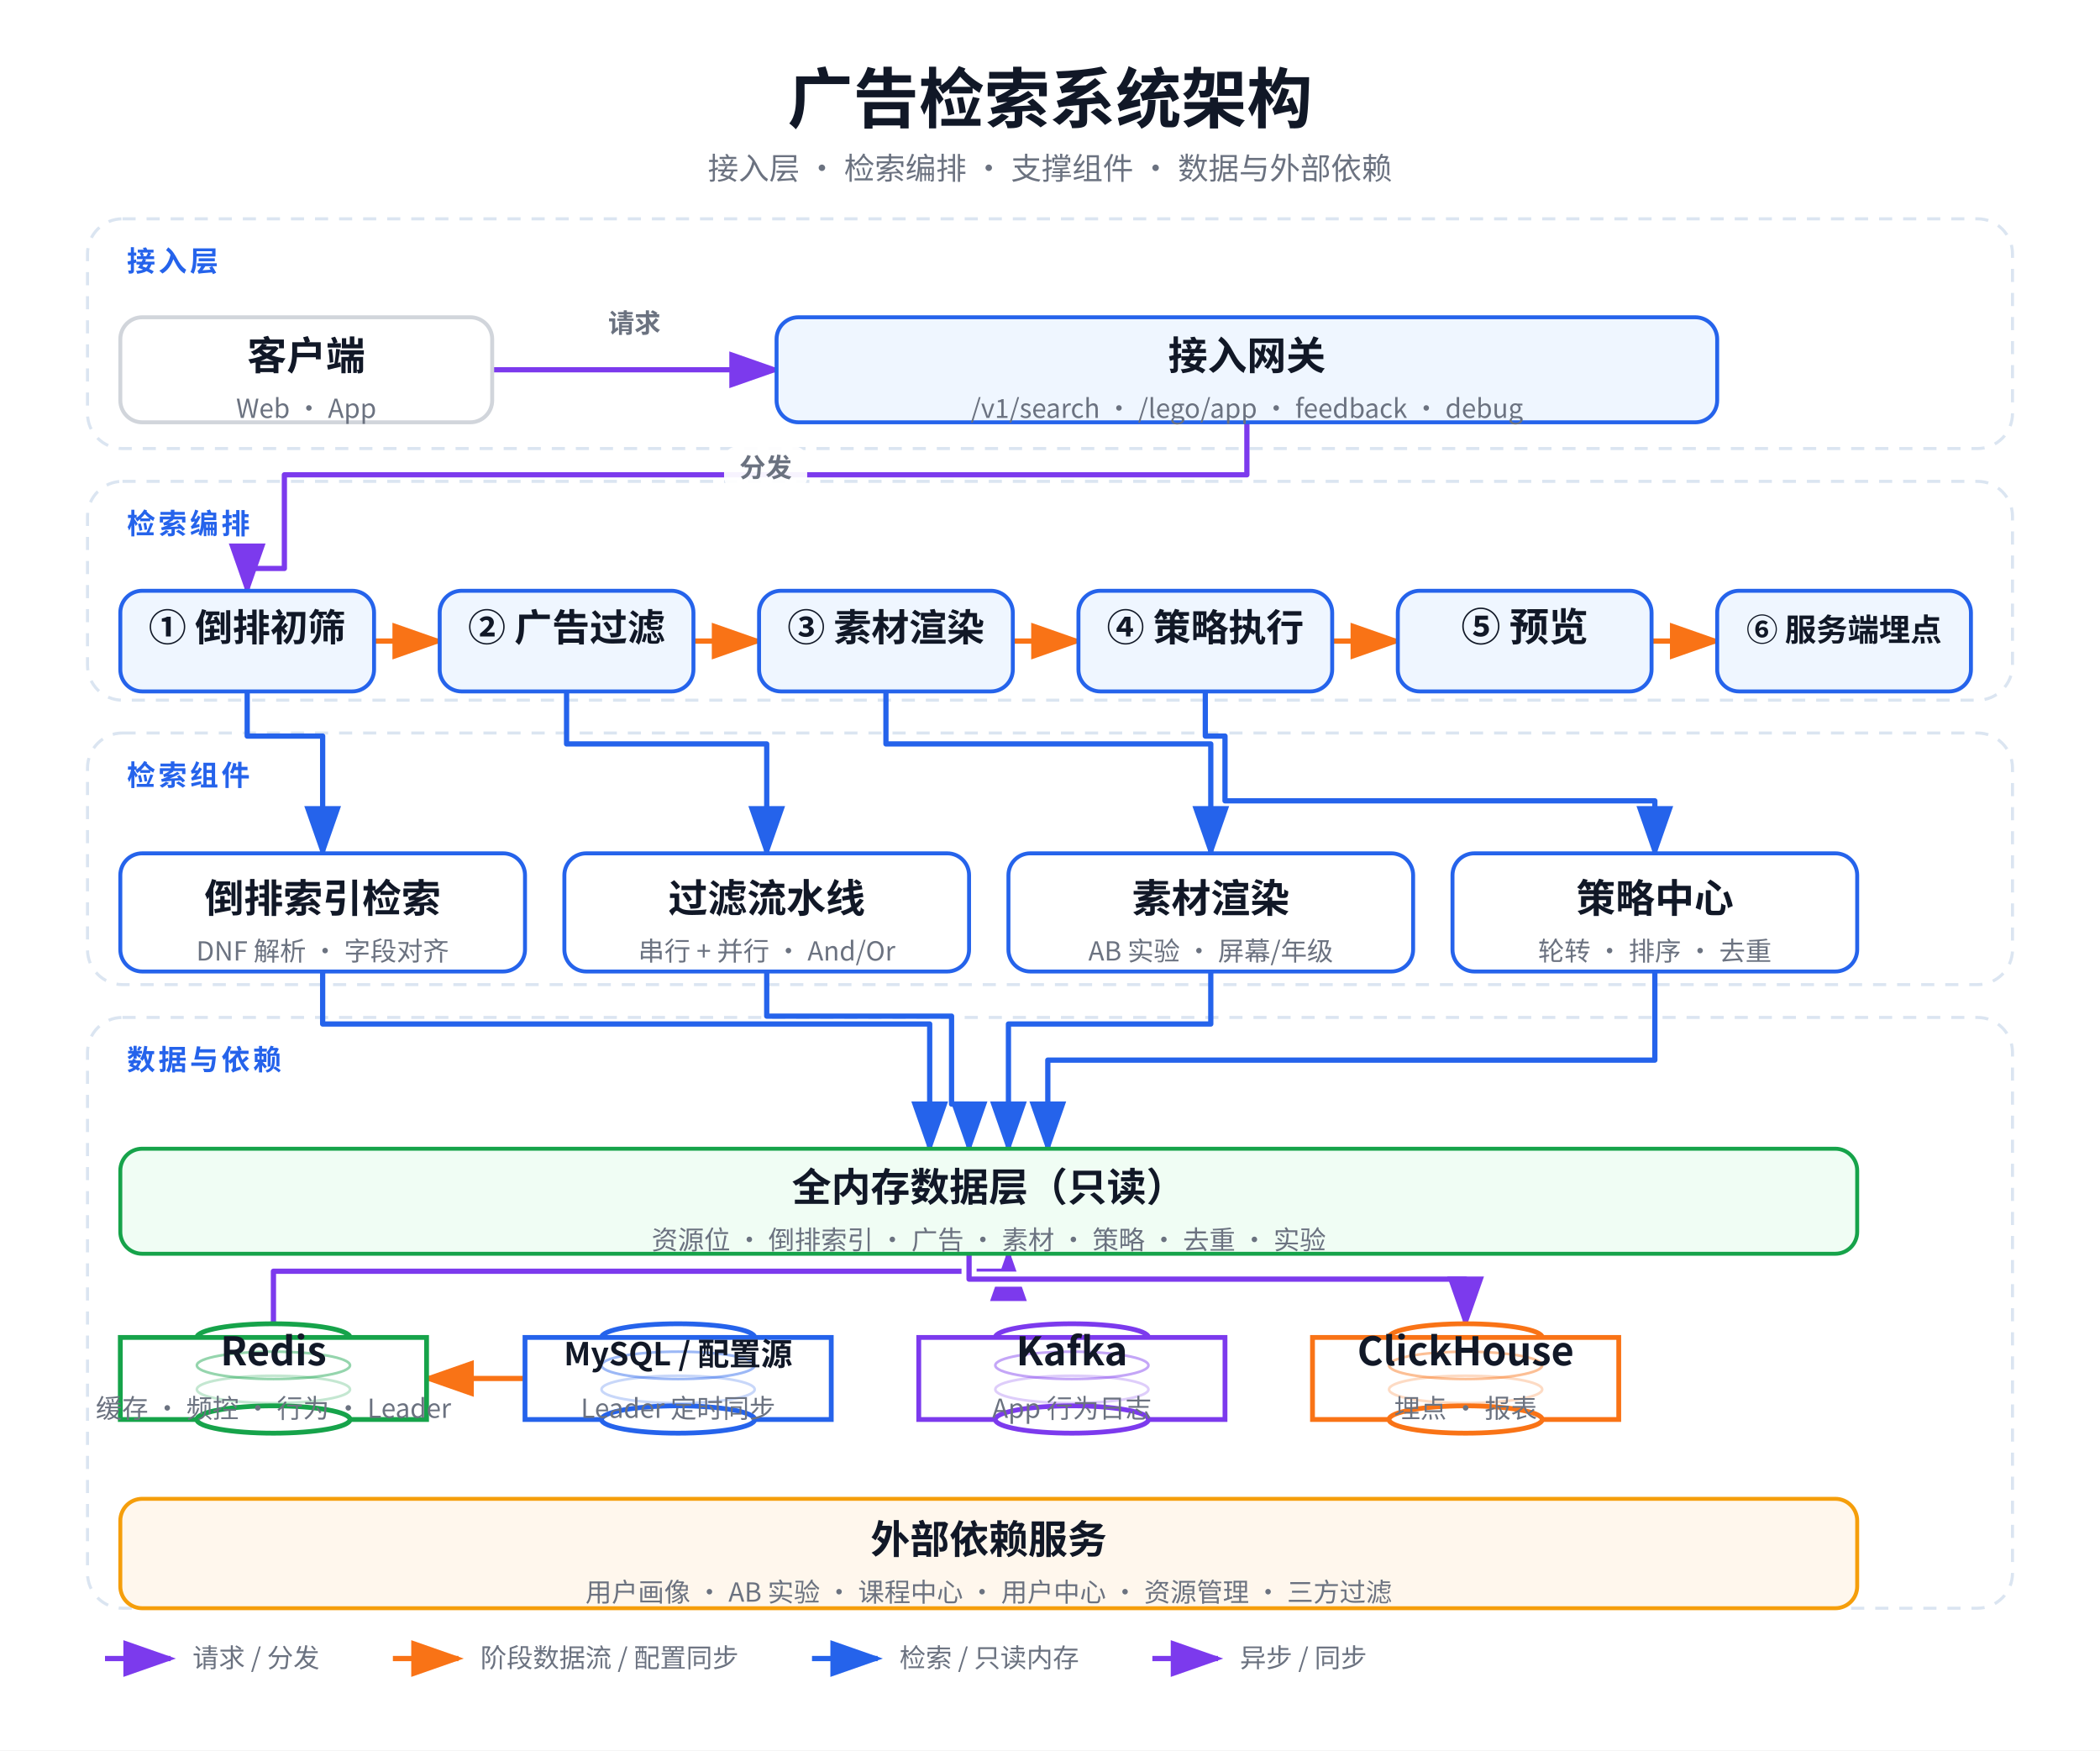
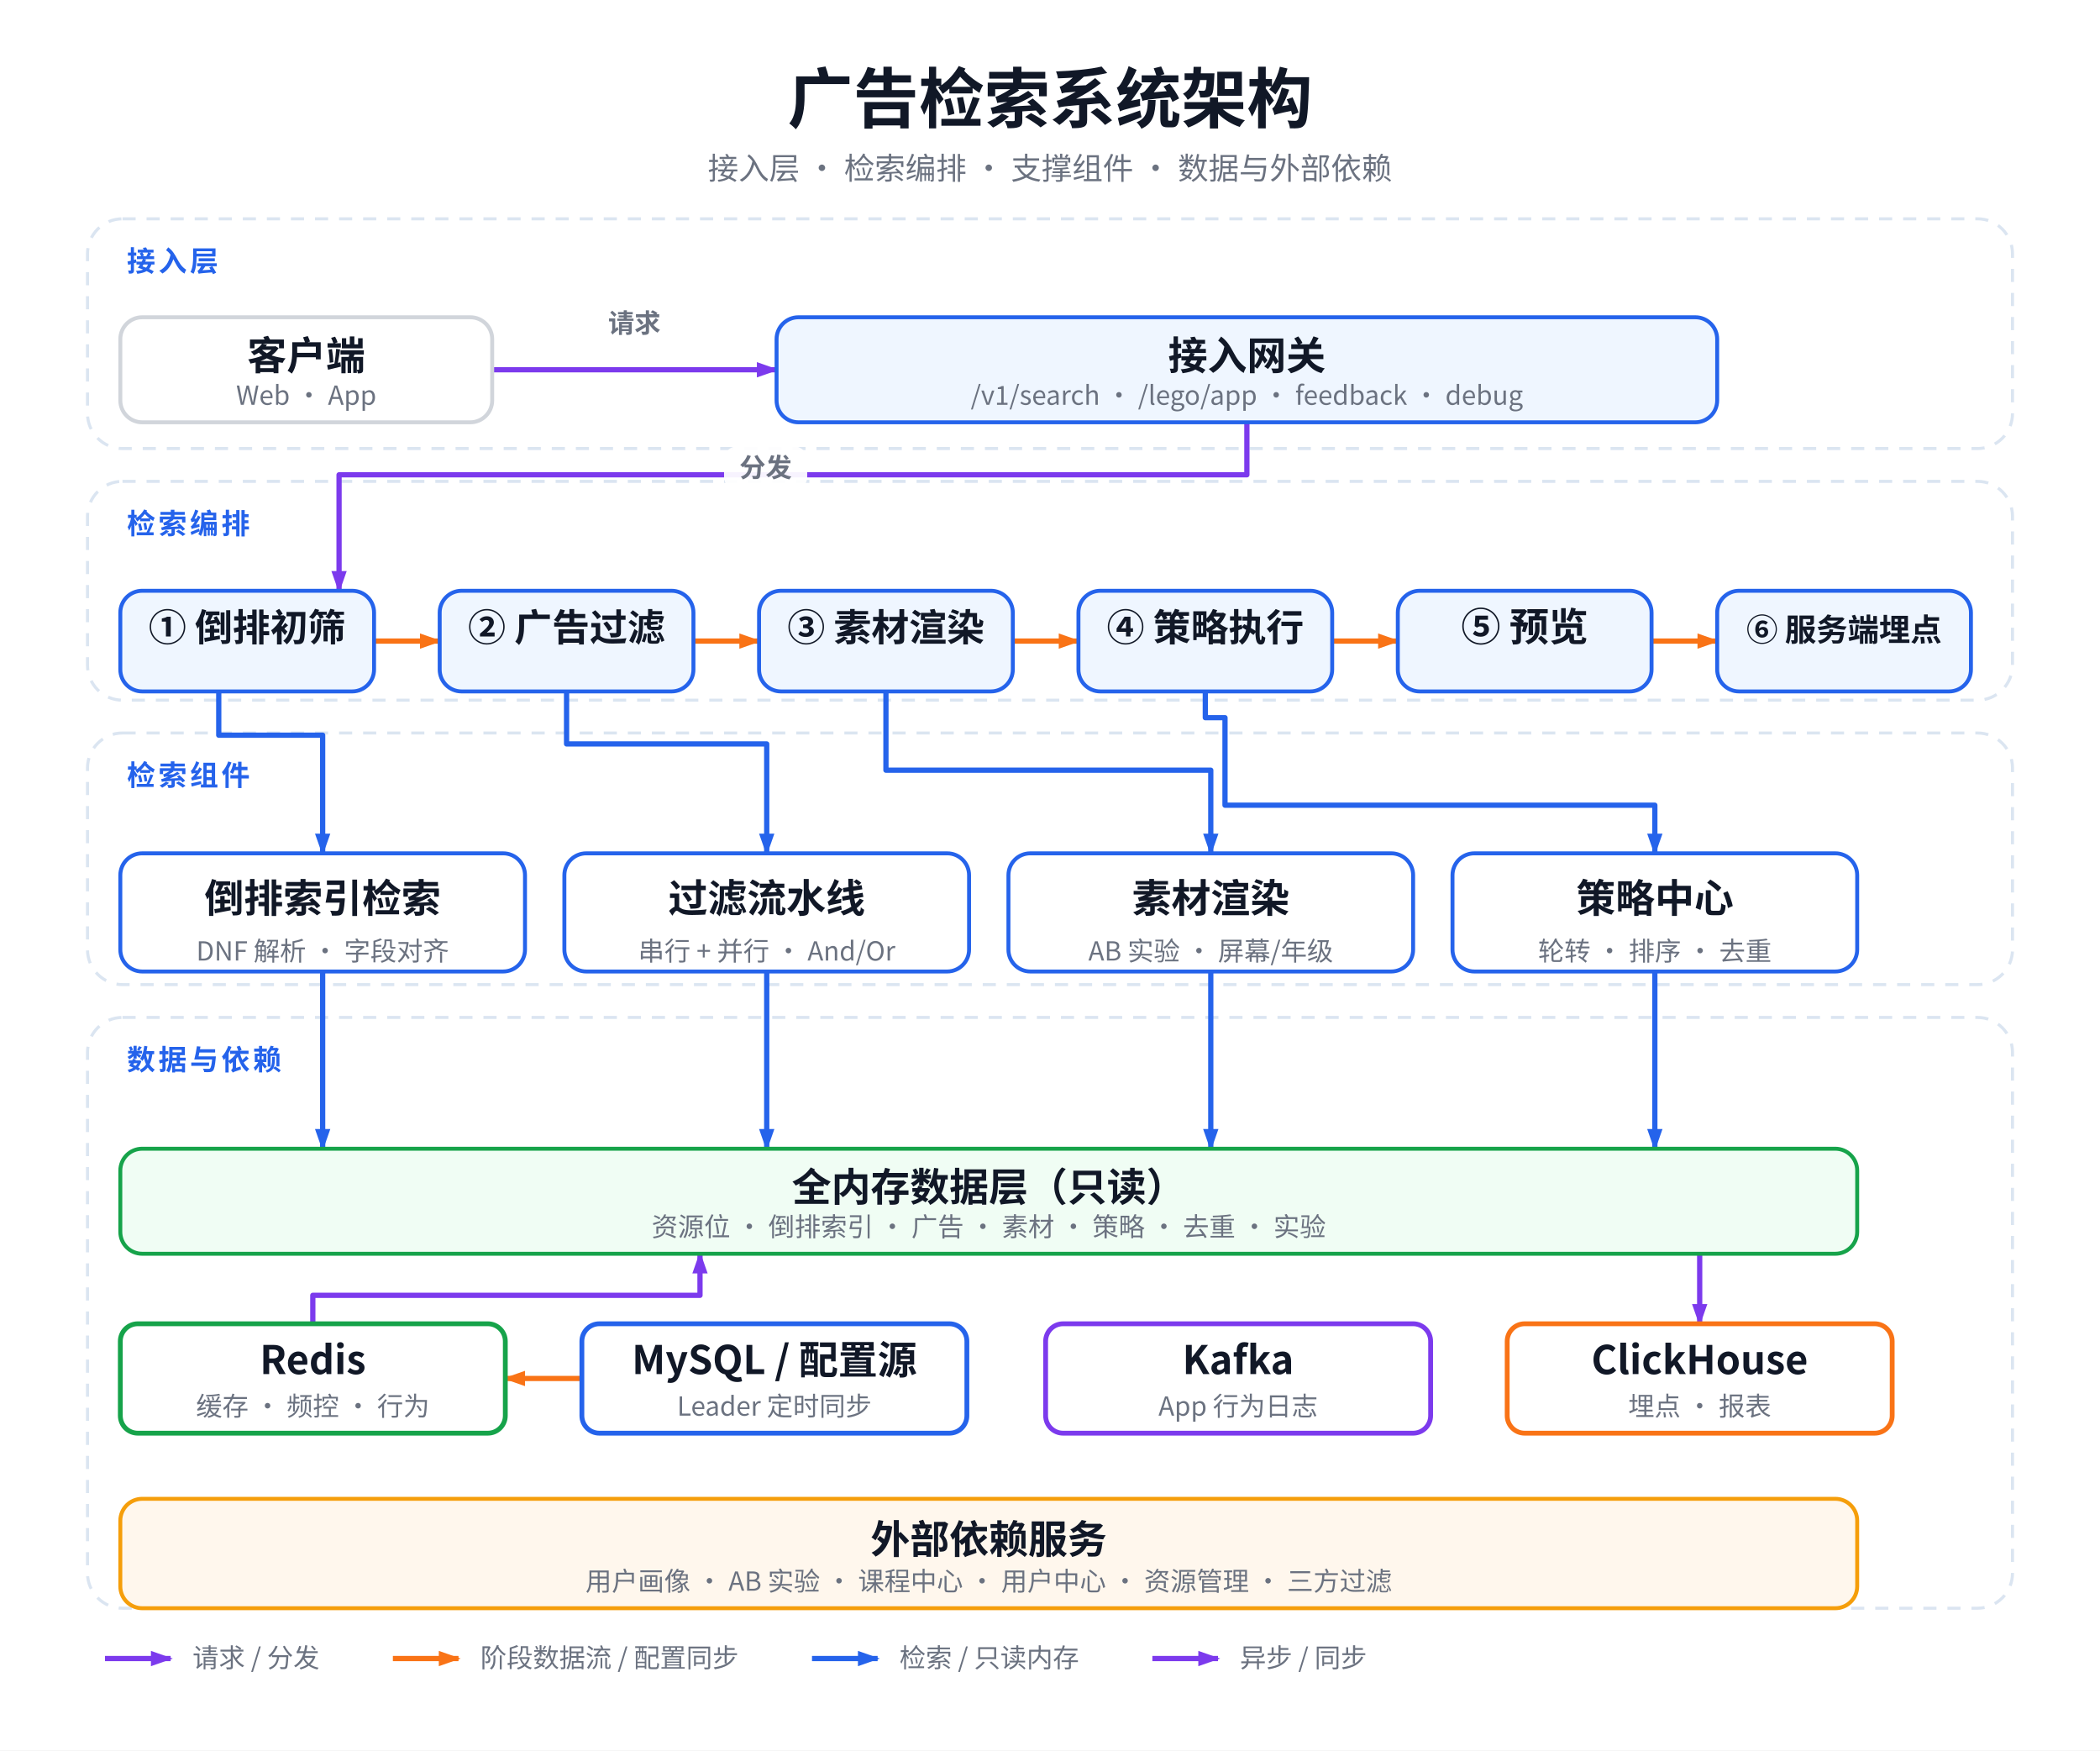
<svg xmlns="http://www.w3.org/2000/svg" viewBox="0 0 960 800" width="960" height="800" data-generator="fireworks-tech-graph" data-schema-version="1" data-text-metrics="heuristic-v1" data-style-id="1" data-visual-theme="Flat Icon" data-diagram-type="architecture" data-motion-scene="" data-semantic-profile="generic" data-semantic-valid="true" data-quality-profile="standard" data-max-bends-per-edge="12" data-max-total-bends="100" data-max-route-stretch="5.0" data-max-bridged-crossings="8" data-min-node-gap="0.0" data-min-container-gutter="0.0" data-min-label-clearance="2.0" data-min-segment-length="0.0">
  <defs>
-     <marker id="arrowA" markerWidth="10" markerHeight="7" refX="9" refY="3.5" orient="auto">
+     <marker markerUnits="userSpaceOnUse" id="arrowA" markerWidth="10" markerHeight="7" refX="9" refY="3.5" orient="auto">
      <polygon points="0 0, 10 3.5, 0 7" fill="#7c3aed" />
    </marker>
-     <marker id="arrowB" markerWidth="10" markerHeight="7" refX="9" refY="3.5" orient="auto">
+     <marker markerUnits="userSpaceOnUse" id="arrowB" markerWidth="10" markerHeight="7" refX="9" refY="3.5" orient="auto">
      <polygon points="0 0, 10 3.5, 0 7" fill="#10b981" />
    </marker>
-     <marker id="arrowC" markerWidth="10" markerHeight="7" refX="9" refY="3.5" orient="auto">
+     <marker markerUnits="userSpaceOnUse" id="arrowC" markerWidth="10" markerHeight="7" refX="9" refY="3.5" orient="auto">
      <polygon points="0 0, 10 3.5, 0 7" fill="#2563eb" />
    </marker>
-     <marker id="arrowE" markerWidth="10" markerHeight="7" refX="9" refY="3.5" orient="auto">
+     <marker markerUnits="userSpaceOnUse" id="arrowE" markerWidth="10" markerHeight="7" refX="9" refY="3.5" orient="auto">
      <polygon points="0 0, 10 3.5, 0 7" fill="#f97316" />
    </marker>
-     <marker id="arrowF" markerWidth="10" markerHeight="7" refX="9" refY="3.5" orient="auto">
+     <marker markerUnits="userSpaceOnUse" id="arrowF" markerWidth="10" markerHeight="7" refX="9" refY="3.5" orient="auto">
      <polygon points="0 0, 10 3.5, 0 7" fill="#7c3aed" />
    </marker>
-     <marker id="arrowG" markerWidth="10" markerHeight="7" refX="9" refY="3.5" orient="auto">
+     <marker markerUnits="userSpaceOnUse" id="arrowG" markerWidth="10" markerHeight="7" refX="9" refY="3.5" orient="auto">
      <polygon points="0 0, 10 3.5, 0 7" fill="#ef4444" />
    </marker>
-     <marker id="arrowH" markerWidth="10" markerHeight="7" refX="9" refY="3.5" orient="auto">
+     <marker markerUnits="userSpaceOnUse" id="arrowH" markerWidth="10" markerHeight="7" refX="9" refY="3.5" orient="auto">
      <polygon points="0 0, 10 3.5, 0 7" fill="#6b7280" />
    </marker>
    <filter id="shadowSoft" x="-20%" y="-20%" width="140%" height="160%">
      <feDropShadow dx="0" dy="3" stdDeviation="6" flood-color="#0f172a" flood-opacity="0.12" />
    </filter>
    <filter id="shadowGlass" x="-20%" y="-20%" width="140%" height="160%">
      <feDropShadow dx="0" dy="10" stdDeviation="16" flood-color="#020617" flood-opacity="0.28" />
    </filter>
    <style>
    text { font-family: 'PingFang SC', 'Hiragino Sans GB', 'Microsoft YaHei', 'Noto Sans CJK SC', 'SimHei', 'Helvetica Neue', Helvetica, Arial, 'PingFang SC', 'Microsoft YaHei', 'Microsoft JhengHei', 'SimHei', sans-serif; }
    .title { font-size: 30px; font-weight: 700; fill: #111827; }
    .subtitle { font-size: 14px; font-weight: 500; fill: #6b7280; }
    .section { font-size: 13px; font-weight: 700; fill: #2563eb; letter-spacing: 1.4px; }
    .section-sub { font-size: 12px; font-weight: 500; fill: #94a3b8; }
    .node-title { font-weight: 700; fill: #111827; }
    .node-sub { font-size: 12px; font-weight: 500; fill: #6b7280; }
    .node-type { font-size: 12px; font-weight: 700; fill: #9ca3af; letter-spacing: 0.08em; }
    .arrow-label { font-size: 12px; font-weight: 600; fill: #6b7280; }
    .legend { font-size: 12px; font-weight: 500; fill: #6b7280; }
    .footnote { font-size: 12px; font-weight: 500; fill: #94a3b8; }
    .metric-label { font-size: 8.5px; font-weight: 700; fill: #94a3b8; text-transform: uppercase; }
    .metric-value { font-size: 9.5px; font-weight: 700; fill: #111827; }
    </style>
  </defs>
  <rect data-graph-role="background" width="960.0" height="800.0" fill="#ffffff" />
  <text x="480.0" y="56" text-anchor="middle" class="title">广告检索系统架构</text>
  <text x="480.0" y="82" text-anchor="middle" class="subtitle">接入层 · 检索编排 · 支撑组件 · 数据与外部依赖</text>
  <g id="c-entry" data-graph-role="container" data-container-id="c-entry" data-semantic-role="boundary" data-graph-bounds="40,100,920,205">
    <rect data-graph-role="container" x="40.0" y="100.0" width="880.0" height="105.0" rx="16.0" fill="none" stroke="#dbe5f1" stroke-width="1.4" stroke-dasharray="6 5" />
    <text x="58.0" y="124.0" class="section">接入层</text>
    <rect id="c-entry-header" data-graph-role="reserved" data-reserved-kind="container-header" x="48" y="106" width="69" height="30" fill="none" stroke="none" />
  </g>
  <g id="c-orch" data-graph-role="container" data-container-id="c-orch" data-semantic-role="boundary" data-graph-bounds="40,220,920,320">
    <rect data-graph-role="container" x="40.0" y="220.0" width="880.0" height="100.0" rx="16.0" fill="none" stroke="#dbe5f1" stroke-width="1.4" stroke-dasharray="6 5" />
    <text x="58.0" y="244.0" class="section">检索编排</text>
    <rect id="c-orch-header" data-graph-role="reserved" data-reserved-kind="container-header" x="48" y="226" width="82" height="30" fill="none" stroke="none" />
  </g>
  <g id="c-comp" data-graph-role="container" data-container-id="c-comp" data-semantic-role="boundary" data-graph-bounds="40,335,920,450">
    <rect data-graph-role="container" x="40.0" y="335.0" width="880.0" height="115.0" rx="16.0" fill="none" stroke="#dbe5f1" stroke-width="1.4" stroke-dasharray="6 5" />
    <text x="58.0" y="359.0" class="section">检索组件</text>
    <rect id="c-comp-header" data-graph-role="reserved" data-reserved-kind="container-header" x="48" y="341" width="82" height="30" fill="none" stroke="none" />
  </g>
  <g id="c-data" data-graph-role="container" data-container-id="c-data" data-semantic-role="boundary" data-graph-bounds="40,465,920,735">
    <rect data-graph-role="container" x="40.0" y="465.0" width="880.0" height="270.0" rx="16.0" fill="none" stroke="#dbe5f1" stroke-width="1.4" stroke-dasharray="6 5" />
    <text x="58.0" y="489.0" class="section">数据与依赖</text>
    <rect id="c-data-header" data-graph-role="reserved" data-reserved-kind="container-header" x="48" y="471" width="95" height="30" fill="none" stroke="none" />
  </g>
  <path id="req" data-graph-role="edge" data-edge-id="req" data-source="clients" data-target="gateway" data-edge-kind="flow" data-topic-id="" data-flow="control" data-motion-role="" data-motion-stage="" data-motion-order="" data-protocol="" data-via="" data-critical-path-id="" data-critical-hop="" data-critical-hops="" data-critical="false" data-bends="0" data-route-stretch="1.0" data-bridges="" d="M 225,169 L 355,169" fill="none" stroke="#7c3aed" stroke-width="2.4" stroke-linecap="round" stroke-linejoin="round" marker-end="url(#arrowA)" />
-   <path id="dispatch" data-graph-role="edge" data-edge-id="dispatch" data-source="gateway" data-target="s1" data-edge-kind="flow" data-topic-id="" data-flow="control" data-motion-role="" data-motion-stage="" data-motion-order="" data-protocol="" data-via="" data-critical-path-id="" data-critical-hop="" data-critical-hops="" data-critical="false" data-bends="4" data-route-stretch="1.0" data-bridges="" d="M 570,193 L 570,217 L 130,217 L 130,259.8 L 113,259.8 L 113,270" fill="none" stroke="#7c3aed" stroke-width="2.4" stroke-linecap="round" stroke-linejoin="round" marker-end="url(#arrowA)" />
+   <path id="dispatch" data-graph-role="edge" data-edge-id="dispatch" data-source="gateway" data-target="s1" data-edge-kind="flow" data-topic-id="" data-flow="control" data-motion-role="" data-motion-stage="" data-motion-order="" data-protocol="" data-via="" data-critical-path-id="" data-critical-hop="" data-critical-hops="" data-critical="false" data-bends="4" data-route-stretch="1.0" data-bridges="" d="M 570,193 L 570,217 L 155,217 L 155,270" fill="none" stroke="#7c3aed" stroke-width="2.4" stroke-linecap="round" stroke-linejoin="round" marker-end="url(#arrowA)" />
  <path id="f1" data-graph-role="edge" data-edge-id="f1" data-source="s1" data-target="s2" data-edge-kind="flow" data-topic-id="" data-flow="data" data-motion-role="" data-motion-stage="" data-motion-order="" data-protocol="" data-via="" data-critical-path-id="" data-critical-hop="" data-critical-hops="" data-critical="false" data-bends="0" data-route-stretch="1.0" data-bridges="" d="M 171,293 L 201,293" fill="none" stroke="#f97316" stroke-width="2.4" stroke-linecap="round" stroke-linejoin="round" marker-end="url(#arrowE)" />
  <path id="f2" data-graph-role="edge" data-edge-id="f2" data-source="s2" data-target="s3" data-edge-kind="flow" data-topic-id="" data-flow="data" data-motion-role="" data-motion-stage="" data-motion-order="" data-protocol="" data-via="" data-critical-path-id="" data-critical-hop="" data-critical-hops="" data-critical="false" data-bends="0" data-route-stretch="1.0" data-bridges="" d="M 317,293 L 347,293" fill="none" stroke="#f97316" stroke-width="2.4" stroke-linecap="round" stroke-linejoin="round" marker-end="url(#arrowE)" />
  <path id="f3" data-graph-role="edge" data-edge-id="f3" data-source="s3" data-target="s4" data-edge-kind="flow" data-topic-id="" data-flow="data" data-motion-role="" data-motion-stage="" data-motion-order="" data-protocol="" data-via="" data-critical-path-id="" data-critical-hop="" data-critical-hops="" data-critical="false" data-bends="0" data-route-stretch="1.0" data-bridges="" d="M 463,293 L 493,293" fill="none" stroke="#f97316" stroke-width="2.4" stroke-linecap="round" stroke-linejoin="round" marker-end="url(#arrowE)" />
  <path id="f4" data-graph-role="edge" data-edge-id="f4" data-source="s4" data-target="s5" data-edge-kind="flow" data-topic-id="" data-flow="data" data-motion-role="" data-motion-stage="" data-motion-order="" data-protocol="" data-via="" data-critical-path-id="" data-critical-hop="" data-critical-hops="" data-critical="false" data-bends="0" data-route-stretch="1.0" data-bridges="" d="M 609,293 L 639,293" fill="none" stroke="#f97316" stroke-width="2.4" stroke-linecap="round" stroke-linejoin="round" marker-end="url(#arrowE)" />
  <path id="f5" data-graph-role="edge" data-edge-id="f5" data-source="s5" data-target="s6" data-edge-kind="flow" data-topic-id="" data-flow="data" data-motion-role="" data-motion-stage="" data-motion-order="" data-protocol="" data-via="" data-critical-path-id="" data-critical-hop="" data-critical-hops="" data-critical="false" data-bends="0" data-route-stretch="1.0" data-bridges="" d="M 755,293 L 785,293" fill="none" stroke="#f97316" stroke-width="2.4" stroke-linecap="round" stroke-linejoin="round" marker-end="url(#arrowE)" />
-   <path id="impl1" data-graph-role="edge" data-edge-id="impl1" data-source="s1" data-target="idx" data-edge-kind="flow" data-topic-id="" data-flow="read" data-motion-role="" data-motion-stage="" data-motion-order="" data-protocol="" data-via="" data-critical-path-id="" data-critical-hop="" data-critical-hops="" data-critical="false" data-bends="2" data-route-stretch="1.0" data-bridges="" d="M 113,316 L 113,336.4 L 147.5,336.4 L 147.5,390" fill="none" stroke="#2563eb" stroke-width="2.4" stroke-linecap="round" stroke-linejoin="round" marker-end="url(#arrowC)" />
+   <path id="impl1" data-graph-role="edge" data-edge-id="impl1" data-source="s1" data-target="idx" data-edge-kind="flow" data-topic-id="" data-flow="read" data-motion-role="" data-motion-stage="" data-motion-order="" data-protocol="" data-via="" data-critical-path-id="" data-critical-hop="" data-critical-hops="" data-critical="false" data-bends="2" data-route-stretch="1.0" data-bridges="" d="M 100,316 L 100,336 L 147.5,336 L 147.5,390" fill="none" stroke="#2563eb" stroke-width="2.4" stroke-linecap="round" stroke-linejoin="round" marker-end="url(#arrowC)" />
  <path id="impl2" data-graph-role="edge" data-edge-id="impl2" data-source="s2" data-target="flt" data-edge-kind="flow" data-topic-id="" data-flow="read" data-motion-role="" data-motion-stage="" data-motion-order="" data-protocol="" data-via="" data-critical-path-id="" data-critical-hop="" data-critical-hops="" data-critical="false" data-bends="2" data-route-stretch="1.0" data-bridges="" d="M 259,316 L 259,340 L 350.5,340 L 350.5,390" fill="none" stroke="#2563eb" stroke-width="2.4" stroke-linecap="round" stroke-linejoin="round" marker-end="url(#arrowC)" />
-   <path id="impl3" data-graph-role="edge" data-edge-id="impl3" data-source="s3" data-target="rnd" data-edge-kind="flow" data-topic-id="" data-flow="read" data-motion-role="" data-motion-stage="" data-motion-order="" data-protocol="" data-via="" data-critical-path-id="" data-critical-hop="" data-critical-hops="" data-critical="false" data-bends="2" data-route-stretch="1.0" data-bridges="" d="M 405,316 L 405,340 L 553.5,340 L 553.5,390" fill="none" stroke="#2563eb" stroke-width="2.4" stroke-linecap="round" stroke-linejoin="round" marker-end="url(#arrowC)" />
-   <path id="impl4" data-graph-role="edge" data-edge-id="impl4" data-source="s4" data-target="stg" data-edge-kind="flow" data-topic-id="" data-flow="read" data-motion-role="" data-motion-stage="" data-motion-order="" data-protocol="" data-via="" data-critical-path-id="" data-critical-hop="" data-critical-hops="" data-critical="false" data-bends="4" data-route-stretch="1.0" data-bridges="" d="M 551,316 L 551,336.4 L 560,336.4 L 560,366 L 756.5,366 L 756.5,390" fill="none" stroke="#2563eb" stroke-width="2.4" stroke-linecap="round" stroke-linejoin="round" marker-end="url(#arrowC)" />
-   <path id="r1" data-graph-role="edge" data-edge-id="r1" data-source="idx" data-target="mem" data-edge-kind="flow" data-topic-id="" data-flow="read" data-motion-role="" data-motion-stage="" data-motion-order="" data-protocol="" data-via="" data-critical-path-id="" data-critical-hop="" data-critical-hops="" data-critical="false" data-bends="2" data-route-stretch="1.0" data-bridges="" d="M 147.5,444 L 147.5,468 L 425,468 L 425,525" fill="none" stroke="#2563eb" stroke-width="2.4" stroke-linecap="round" stroke-linejoin="round" marker-end="url(#arrowC)" />
-   <path id="r2" data-graph-role="edge" data-edge-id="r2" data-source="flt" data-target="mem" data-edge-kind="flow" data-topic-id="" data-flow="read" data-motion-role="" data-motion-stage="" data-motion-order="" data-protocol="" data-via="" data-critical-path-id="" data-critical-hop="" data-critical-hops="" data-critical="false" data-bends="4" data-route-stretch="1.0" data-bridges="" d="M 350.5,444 L 350.5,464.4 L 435,464.4 L 435,504.6 L 443,504.6 L 443,525" fill="none" stroke="#2563eb" stroke-width="2.4" stroke-linecap="round" stroke-linejoin="round" marker-end="url(#arrowC)" />
-   <path id="r3" data-graph-role="edge" data-edge-id="r3" data-source="rnd" data-target="mem" data-edge-kind="flow" data-topic-id="" data-flow="read" data-motion-role="" data-motion-stage="" data-motion-order="" data-protocol="" data-via="" data-critical-path-id="" data-critical-hop="" data-critical-hops="" data-critical="false" data-bends="2" data-route-stretch="1.0" data-bridges="" d="M 553.5,444 L 553.5,468 L 461,468 L 461,525" fill="none" stroke="#2563eb" stroke-width="2.4" stroke-linecap="round" stroke-linejoin="round" marker-end="url(#arrowC)" />
-   <path id="r4" data-graph-role="edge" data-edge-id="r4" data-source="stg" data-target="mem" data-edge-kind="flow" data-topic-id="" data-flow="read" data-motion-role="" data-motion-stage="" data-motion-order="" data-protocol="" data-via="" data-critical-path-id="" data-critical-hop="" data-critical-hops="" data-critical="false" data-bends="2" data-route-stretch="1.0" data-bridges="" d="M 756.5,444 L 756.5,484.5 L 479,484.5 L 479,525" fill="none" stroke="#2563eb" stroke-width="2.4" stroke-linecap="round" stroke-linejoin="round" marker-end="url(#arrowC)" />
-   <path id="sync1" data-graph-role="edge" data-edge-id="sync1" data-source="mysql" data-target="redis" data-edge-kind="flow" data-topic-id="" data-flow="data" data-motion-role="" data-motion-stage="" data-motion-order="" data-protocol="" data-via="" data-critical-path-id="" data-critical-hop="" data-critical-hops="" data-critical="false" data-bends="0" data-route-stretch="1.0" data-bridges="" d="M 240,630 L 195,630" fill="none" stroke="#f97316" stroke-width="2.4" stroke-linecap="round" stroke-linejoin="round" marker-end="url(#arrowE)" />
-   <path id="sync2" data-graph-role="edge" data-edge-id="sync2" data-source="redis" data-target="mem" data-edge-kind="flow" data-topic-id="" data-flow="async" data-motion-role="" data-motion-stage="" data-motion-order="" data-protocol="" data-via="" data-critical-path-id="" data-critical-hop="" data-critical-hops="" data-critical="false" data-bends="2" data-route-stretch="1.0" data-bridges="" d="M 125,605 L 125,581 L 461,581 L 461,573" fill="none" stroke="#7c3aed" stroke-width="2.4" stroke-linecap="round" stroke-linejoin="round" marker-end="url(#arrowA)" />
-   <path id="bury-bridge-mask" data-graph-role="bridge-mask" data-owner="bury" d="M 443,573 L 443,584.6 L 670,584.6 L 670,605" fill="none" stroke="#ffffff" stroke-width="6.9" stroke-linecap="round" stroke-linejoin="round" />
-   <path id="bury" data-graph-role="edge" data-edge-id="bury" data-source="mem" data-target="ch" data-edge-kind="flow" data-topic-id="" data-flow="async" data-motion-role="" data-motion-stage="" data-motion-order="" data-protocol="" data-via="" data-critical-path-id="" data-critical-hop="" data-critical-hops="" data-critical="false" data-bends="2" data-route-stretch="1.0" data-bridges="443,581" d="M 443,573 L 443,584.6 L 670,584.6 L 670,605" fill="none" stroke="#7c3aed" stroke-width="2.4" stroke-linecap="round" stroke-linejoin="round" marker-end="url(#arrowA)" />
+   <path id="impl3" data-graph-role="edge" data-edge-id="impl3" data-source="s3" data-target="rnd" data-edge-kind="flow" data-topic-id="" data-flow="read" data-motion-role="" data-motion-stage="" data-motion-order="" data-protocol="" data-via="" data-critical-path-id="" data-critical-hop="" data-critical-hops="" data-critical="false" data-bends="2" data-route-stretch="1.0" data-bridges="" d="M 405,316 L 405,352 L 553.5,352 L 553.5,390" fill="none" stroke="#2563eb" stroke-width="2.4" stroke-linecap="round" stroke-linejoin="round" marker-end="url(#arrowC)" />
+   <path id="impl4" data-graph-role="edge" data-edge-id="impl4" data-source="s4" data-target="stg" data-edge-kind="flow" data-topic-id="" data-flow="read" data-motion-role="" data-motion-stage="" data-motion-order="" data-protocol="" data-via="" data-critical-path-id="" data-critical-hop="" data-critical-hops="" data-critical="false" data-bends="4" data-route-stretch="1.0" data-bridges="" d="M 551,316 L 551,328 L 560,328 L 560,368 L 756.5,368 L 756.5,390" fill="none" stroke="#2563eb" stroke-width="2.4" stroke-linecap="round" stroke-linejoin="round" marker-end="url(#arrowC)" />
+   <path id="r1" data-graph-role="edge" data-edge-id="r1" data-source="idx" data-target="mem" data-edge-kind="flow" data-topic-id="" data-flow="read" data-motion-role="" data-motion-stage="" data-motion-order="" data-protocol="" data-via="" data-critical-path-id="" data-critical-hop="" data-critical-hops="" data-critical="false" data-bends="2" data-route-stretch="1.0" data-bridges="" d="M 147.5,444 L 147.5,525" fill="none" stroke="#2563eb" stroke-width="2.4" stroke-linecap="round" stroke-linejoin="round" marker-end="url(#arrowC)" />
+   <path id="r2" data-graph-role="edge" data-edge-id="r2" data-source="flt" data-target="mem" data-edge-kind="flow" data-topic-id="" data-flow="read" data-motion-role="" data-motion-stage="" data-motion-order="" data-protocol="" data-via="" data-critical-path-id="" data-critical-hop="" data-critical-hops="" data-critical="false" data-bends="4" data-route-stretch="1.0" data-bridges="" d="M 350.5,444 L 350.5,525" fill="none" stroke="#2563eb" stroke-width="2.4" stroke-linecap="round" stroke-linejoin="round" marker-end="url(#arrowC)" />
+   <path id="r3" data-graph-role="edge" data-edge-id="r3" data-source="rnd" data-target="mem" data-edge-kind="flow" data-topic-id="" data-flow="read" data-motion-role="" data-motion-stage="" data-motion-order="" data-protocol="" data-via="" data-critical-path-id="" data-critical-hop="" data-critical-hops="" data-critical="false" data-bends="2" data-route-stretch="1.0" data-bridges="" d="M 553.5,444 L 553.5,525" fill="none" stroke="#2563eb" stroke-width="2.4" stroke-linecap="round" stroke-linejoin="round" marker-end="url(#arrowC)" />
+   <path id="r4" data-graph-role="edge" data-edge-id="r4" data-source="stg" data-target="mem" data-edge-kind="flow" data-topic-id="" data-flow="read" data-motion-role="" data-motion-stage="" data-motion-order="" data-protocol="" data-via="" data-critical-path-id="" data-critical-hop="" data-critical-hops="" data-critical="false" data-bends="2" data-route-stretch="1.0" data-bridges="" d="M 756.5,444 L 756.5,525" fill="none" stroke="#2563eb" stroke-width="2.4" stroke-linecap="round" stroke-linejoin="round" marker-end="url(#arrowC)" />
+   <path id="sync1" data-graph-role="edge" data-edge-id="sync1" data-source="mysql" data-target="redis" data-edge-kind="flow" data-topic-id="" data-flow="data" data-motion-role="" data-motion-stage="" data-motion-order="" data-protocol="" data-via="" data-critical-path-id="" data-critical-hop="" data-critical-hops="" data-critical="false" data-bends="0" data-route-stretch="1.0" data-bridges="" d="M 266,630 L 231,630" fill="none" stroke="#f97316" stroke-width="2.4" stroke-linecap="round" stroke-linejoin="round" marker-end="url(#arrowE)" />
+   <path id="sync2" data-graph-role="edge" data-edge-id="sync2" data-source="redis" data-target="mem" data-edge-kind="flow" data-topic-id="" data-flow="async" data-motion-role="" data-motion-stage="" data-motion-order="" data-protocol="" data-via="" data-critical-path-id="" data-critical-hop="" data-critical-hops="" data-critical="false" data-bends="2" data-route-stretch="1.0" data-bridges="" d="M 143,605 L 143,592 L 320,592 L 320,573" fill="none" stroke="#7c3aed" stroke-width="2.4" stroke-linecap="round" stroke-linejoin="round" marker-end="url(#arrowA)" />
+   <path id="bury" data-graph-role="edge" data-edge-id="bury" data-source="mem" data-target="ch" data-edge-kind="flow" data-topic-id="" data-flow="async" data-motion-role="" data-motion-stage="" data-motion-order="" data-protocol="" data-via="" data-critical-path-id="" data-critical-hop="" data-critical-hops="" data-critical="false" data-bends="2" data-route-stretch="1.0" data-bridges="443,581" d="M 777,573 L 777,605" fill="none" stroke="#7c3aed" stroke-width="2.4" stroke-linecap="round" stroke-linejoin="round" marker-end="url(#arrowA)" />
  <g id="node-clients" data-graph-role="node" data-node-id="clients" data-semantic-role="rect" data-motion-role="" data-motion-stage="" data-motion-order="" data-parent="" data-deployment-id="" data-topic-id="" data-span-id="" data-station-order="" data-status="" data-start-ms="" data-duration-ms="" data-parent-span="" data-graph-bounds="55,145,225,193">
    <rect x="55.0" y="145.0" width="170.0" height="48.0" rx="10.0" fill="#ffffff" stroke="#d1d5db" stroke-width="1.8" />
    <text x="140.0" y="169.0" text-anchor="middle" class="node-title" font-size="18.0">客户端</text>
-     <text x="140.0" y="191.0" text-anchor="middle" class="node-sub">Web · App</text>
+     <text x="140.0" y="185.0" text-anchor="middle" class="node-sub">Web · App</text>
  </g>
  <g id="node-gateway" data-graph-role="node" data-node-id="gateway" data-semantic-role="rect" data-motion-role="" data-motion-stage="" data-motion-order="" data-parent="" data-deployment-id="" data-topic-id="" data-span-id="" data-station-order="" data-status="" data-start-ms="" data-duration-ms="" data-parent-span="" data-graph-bounds="355,145,785,193">
    <rect x="355.0" y="145.0" width="430.0" height="48.0" rx="10.0" fill="#eff6ff" stroke="#2563eb" stroke-width="1.8" />
    <text x="570.0" y="169.0" text-anchor="middle" class="node-title" font-size="18.0">接入网关</text>
-     <text x="570.0" y="191.0" text-anchor="middle" class="node-sub">/v1/search · /lego/app · feedback · debug</text>
+     <text x="570.0" y="185.0" text-anchor="middle" class="node-sub">/v1/search · /lego/app · feedback · debug</text>
  </g>
  <g id="node-s1" data-graph-role="node" data-node-id="s1" data-semantic-role="rect" data-motion-role="" data-motion-stage="" data-motion-order="" data-parent="" data-deployment-id="" data-topic-id="" data-span-id="" data-station-order="" data-status="" data-start-ms="" data-duration-ms="" data-parent-span="" data-graph-bounds="55,270,171,316">
    <rect x="55.0" y="270.0" width="116.0" height="46.0" rx="10.0" fill="#eff6ff" stroke="#2563eb" stroke-width="1.8" />
    <text x="113.0" y="293.0" text-anchor="middle" class="node-title" font-size="17.24">① 倒排初筛</text>
  </g>
  <g id="node-s2" data-graph-role="node" data-node-id="s2" data-semantic-role="rect" data-motion-role="" data-motion-stage="" data-motion-order="" data-parent="" data-deployment-id="" data-topic-id="" data-span-id="" data-station-order="" data-status="" data-start-ms="" data-duration-ms="" data-parent-span="" data-graph-bounds="201,270,317,316">
    <rect x="201.0" y="270.0" width="116.0" height="46.0" rx="10.0" fill="#eff6ff" stroke="#2563eb" stroke-width="1.8" />
    <text x="259.0" y="293.0" text-anchor="middle" class="node-title" font-size="17.24">② 广告过滤</text>
  </g>
  <g id="node-s3" data-graph-role="node" data-node-id="s3" data-semantic-role="rect" data-motion-role="" data-motion-stage="" data-motion-order="" data-parent="" data-deployment-id="" data-topic-id="" data-span-id="" data-station-order="" data-status="" data-start-ms="" data-duration-ms="" data-parent-span="" data-graph-bounds="347,270,463,316">
    <rect x="347.0" y="270.0" width="116.0" height="46.0" rx="10.0" fill="#eff6ff" stroke="#2563eb" stroke-width="1.8" />
    <text x="405.0" y="293.0" text-anchor="middle" class="node-title" font-size="17.24">③ 素材渲染</text>
  </g>
  <g id="node-s4" data-graph-role="node" data-node-id="s4" data-semantic-role="rect" data-motion-role="" data-motion-stage="" data-motion-order="" data-parent="" data-deployment-id="" data-topic-id="" data-span-id="" data-station-order="" data-status="" data-start-ms="" data-duration-ms="" data-parent-span="" data-graph-bounds="493,270,609,316">
    <rect x="493.0" y="270.0" width="116.0" height="46.0" rx="10.0" fill="#eff6ff" stroke="#2563eb" stroke-width="1.8" />
    <text x="551.0" y="293.0" text-anchor="middle" class="node-title" font-size="17.24">④ 策略执行</text>
  </g>
  <g id="node-s5" data-graph-role="node" data-node-id="s5" data-semantic-role="rect" data-motion-role="" data-motion-stage="" data-motion-order="" data-parent="" data-deployment-id="" data-topic-id="" data-span-id="" data-station-order="" data-status="" data-start-ms="" data-duration-ms="" data-parent-span="" data-graph-bounds="639,270,755,316">
    <rect x="639.0" y="270.0" width="116.0" height="46.0" rx="10.0" fill="#eff6ff" stroke="#2563eb" stroke-width="1.8" />
    <text x="697.0" y="293.0" text-anchor="middle" class="node-title" font-size="18.0">⑤ 预览</text>
  </g>
  <g id="node-s6" data-graph-role="node" data-node-id="s6" data-semantic-role="rect" data-motion-role="" data-motion-stage="" data-motion-order="" data-parent="" data-deployment-id="" data-topic-id="" data-span-id="" data-station-order="" data-status="" data-start-ms="" data-duration-ms="" data-parent-span="" data-graph-bounds="785,270,901,316">
    <rect x="785.0" y="270.0" width="116.0" height="46.0" rx="10.0" fill="#eff6ff" stroke="#2563eb" stroke-width="1.8" />
    <text x="843.0" y="293.0" text-anchor="middle" class="node-title" font-size="14.34">⑥ 服务端埋点</text>
  </g>
  <g id="node-idx" data-graph-role="node" data-node-id="idx" data-semantic-role="rect" data-motion-role="" data-motion-stage="" data-motion-order="" data-parent="" data-deployment-id="" data-topic-id="" data-span-id="" data-station-order="" data-status="" data-start-ms="" data-duration-ms="" data-parent-span="" data-graph-bounds="55,390,240,444">
    <rect x="55.0" y="390.0" width="185.0" height="54.0" rx="10.0" fill="#ffffff" stroke="#2563eb" stroke-width="1.8" />
    <text x="147.5" y="417.0" text-anchor="middle" class="node-title" font-size="18.0">倒排索引检索</text>
    <text x="147.5" y="439.0" text-anchor="middle" class="node-sub">DNF 解析 · 字段对齐</text>
  </g>
  <g id="node-flt" data-graph-role="node" data-node-id="flt" data-semantic-role="rect" data-motion-role="" data-motion-stage="" data-motion-order="" data-parent="" data-deployment-id="" data-topic-id="" data-span-id="" data-station-order="" data-status="" data-start-ms="" data-duration-ms="" data-parent-span="" data-graph-bounds="258,390,443,444">
    <rect x="258.0" y="390.0" width="185.0" height="54.0" rx="10.0" fill="#ffffff" stroke="#2563eb" stroke-width="1.8" />
    <text x="350.5" y="417.0" text-anchor="middle" class="node-title" font-size="18.0">过滤流水线</text>
    <text x="350.5" y="439.0" text-anchor="middle" class="node-sub">串行 + 并行 · And/Or</text>
  </g>
  <g id="node-rnd" data-graph-role="node" data-node-id="rnd" data-semantic-role="rect" data-motion-role="" data-motion-stage="" data-motion-order="" data-parent="" data-deployment-id="" data-topic-id="" data-span-id="" data-station-order="" data-status="" data-start-ms="" data-duration-ms="" data-parent-span="" data-graph-bounds="461,390,646,444">
    <rect x="461.0" y="390.0" width="185.0" height="54.0" rx="10.0" fill="#ffffff" stroke="#2563eb" stroke-width="1.8" />
    <text x="553.5" y="417.0" text-anchor="middle" class="node-title" font-size="18.0">素材渲染</text>
    <text x="553.5" y="439.0" text-anchor="middle" class="node-sub">AB 实验 · 屏幕/年级</text>
  </g>
  <g id="node-stg" data-graph-role="node" data-node-id="stg" data-semantic-role="rect" data-motion-role="" data-motion-stage="" data-motion-order="" data-parent="" data-deployment-id="" data-topic-id="" data-span-id="" data-station-order="" data-status="" data-start-ms="" data-duration-ms="" data-parent-span="" data-graph-bounds="664,390,849,444">
    <rect x="664.0" y="390.0" width="185.0" height="54.0" rx="10.0" fill="#ffffff" stroke="#2563eb" stroke-width="1.8" />
    <text x="756.5" y="417.0" text-anchor="middle" class="node-title" font-size="18.0">策略中心</text>
    <text x="756.5" y="439.0" text-anchor="middle" class="node-sub">轮转 · 排序 · 去重</text>
  </g>
  <g id="node-mem" data-graph-role="node" data-node-id="mem" data-semantic-role="rect" data-motion-role="" data-motion-stage="" data-motion-order="" data-parent="" data-deployment-id="" data-topic-id="" data-span-id="" data-station-order="" data-status="" data-start-ms="" data-duration-ms="" data-parent-span="" data-graph-bounds="55,525,849,573">
    <rect x="55.0" y="525.0" width="794.0" height="48.0" rx="10.0" fill="#f0fdf4" stroke="#16a34a" stroke-width="1.8" />
    <text x="452.0" y="549.0" text-anchor="middle" class="node-title" font-size="18.0">全内存数据层（只读）</text>
-     <text x="452.0" y="571.0" text-anchor="middle" class="node-sub">资源位 · 倒排索引 · 广告 · 素材 · 策略 · 去重 · 实验</text>
+     <text x="452.0" y="565.0" text-anchor="middle" class="node-sub">资源位 · 倒排索引 · 广告 · 素材 · 策略 · 去重 · 实验</text>
  </g>
-   <g id="node-redis" data-graph-role="node" data-node-id="redis" data-semantic-role="cylinder" data-motion-role="" data-motion-stage="" data-motion-order="" data-parent="" data-deployment-id="" data-topic-id="" data-span-id="" data-station-order="" data-status="" data-start-ms="" data-duration-ms="" data-parent-span="" data-graph-bounds="55,605,195,655">
-     <ellipse cx="125.0" cy="611.25" rx="35.0" ry="6.25" fill="#ffffff" stroke="#16a34a" stroke-width="2.2" />
-     <rect x="55.0" y="611.25" width="140.0" height="37.5" fill="#ffffff" stroke="#16a34a" stroke-width="2.2" />
-     <ellipse cx="125.0" cy="648.75" rx="35.0" ry="6.25" fill="#ffffff" stroke="#16a34a" stroke-width="2.2" />
-     <ellipse cx="125.0" cy="624.0" rx="35.0" ry="6.25" fill="none" stroke="#16a34a" stroke-opacity="0.45" stroke-width="1.2" />
-     <ellipse cx="125.0" cy="635.0" rx="35.0" ry="6.25" fill="none" stroke="#16a34a" stroke-opacity="0.25" stroke-width="1.2" />
-     <text x="125.0" y="624.0" text-anchor="middle" class="node-title" font-size="18.0">Redis</text>
-     <text x="125.0" y="648.0" text-anchor="middle" class="node-sub">缓存 · 频控 · 行为 · Leader</text>
+   <g id="node-redis" data-graph-role="node" data-node-id="redis" data-semantic-role="cylinder" data-motion-role="" data-motion-stage="" data-motion-order="" data-parent="" data-deployment-id="" data-topic-id="" data-span-id="" data-station-order="" data-status="" data-start-ms="" data-duration-ms="" data-parent-span="" data-graph-bounds="55,605,231,655">
+     <rect x="55.0" y="605.0" width="176.0" height="50.0" rx="8.0" fill="#ffffff" stroke="#16a34a" stroke-width="2.2" />
+     <text x="143.0" y="628.0" text-anchor="middle" class="node-title" font-size="18.0">Redis</text>
+     <text x="143.0" y="647.0" text-anchor="middle" class="node-sub">缓存 · 频控 · 行为</text>
  </g>
-   <g id="node-mysql" data-graph-role="node" data-node-id="mysql" data-semantic-role="cylinder" data-motion-role="" data-motion-stage="" data-motion-order="" data-parent="" data-deployment-id="" data-topic-id="" data-span-id="" data-station-order="" data-status="" data-start-ms="" data-duration-ms="" data-parent-span="" data-graph-bounds="240,605,380,655">
-     <ellipse cx="310.0" cy="611.25" rx="35.0" ry="6.25" fill="#ffffff" stroke="#2563eb" stroke-width="2.2" />
-     <rect x="240.0" y="611.25" width="140.0" height="37.5" fill="#ffffff" stroke="#2563eb" stroke-width="2.2" />
-     <ellipse cx="310.0" cy="648.75" rx="35.0" ry="6.25" fill="#ffffff" stroke="#2563eb" stroke-width="2.2" />
-     <ellipse cx="310.0" cy="624.0" rx="35.0" ry="6.25" fill="none" stroke="#2563eb" stroke-opacity="0.45" stroke-width="1.2" />
-     <ellipse cx="310.0" cy="635.0" rx="35.0" ry="6.25" fill="none" stroke="#2563eb" stroke-opacity="0.25" stroke-width="1.2" />
-     <text x="310.0" y="624.0" text-anchor="middle" class="node-title" font-size="14.43">MySQL / 配置源</text>
-     <text x="310.0" y="648.0" text-anchor="middle" class="node-sub">Leader 定时同步</text>
+   <g id="node-mysql" data-graph-role="node" data-node-id="mysql" data-semantic-role="cylinder" data-motion-role="" data-motion-stage="" data-motion-order="" data-parent="" data-deployment-id="" data-topic-id="" data-span-id="" data-station-order="" data-status="" data-start-ms="" data-duration-ms="" data-parent-span="" data-graph-bounds="266,605,442,655">
+     <rect x="266.0" y="605.0" width="176.0" height="50.0" rx="8.0" fill="#ffffff" stroke="#2563eb" stroke-width="2.2" />
+     <text x="354.0" y="628.0" text-anchor="middle" class="node-title" font-size="18.0">MySQL / 配置源</text>
+     <text x="354.0" y="647.0" text-anchor="middle" class="node-sub">Leader 定时同步</text>
  </g>
-   <g id="node-kafka" data-graph-role="node" data-node-id="kafka" data-semantic-role="cylinder" data-motion-role="" data-motion-stage="" data-motion-order="" data-parent="" data-deployment-id="" data-topic-id="" data-span-id="" data-station-order="" data-status="" data-start-ms="" data-duration-ms="" data-parent-span="" data-graph-bounds="420,605,560,655">
-     <ellipse cx="490.0" cy="611.25" rx="35.0" ry="6.25" fill="#ffffff" stroke="#7c3aed" stroke-width="2.2" />
-     <rect x="420.0" y="611.25" width="140.0" height="37.5" fill="#ffffff" stroke="#7c3aed" stroke-width="2.2" />
-     <ellipse cx="490.0" cy="648.75" rx="35.0" ry="6.25" fill="#ffffff" stroke="#7c3aed" stroke-width="2.2" />
-     <ellipse cx="490.0" cy="624.0" rx="35.0" ry="6.25" fill="none" stroke="#7c3aed" stroke-opacity="0.45" stroke-width="1.2" />
-     <ellipse cx="490.0" cy="635.0" rx="35.0" ry="6.25" fill="none" stroke="#7c3aed" stroke-opacity="0.25" stroke-width="1.2" />
-     <text x="490.0" y="624.0" text-anchor="middle" class="node-title" font-size="18.0">Kafka</text>
-     <text x="490.0" y="648.0" text-anchor="middle" class="node-sub">App 行为日志</text>
+   <g id="node-kafka" data-graph-role="node" data-node-id="kafka" data-semantic-role="cylinder" data-motion-role="" data-motion-stage="" data-motion-order="" data-parent="" data-deployment-id="" data-topic-id="" data-span-id="" data-station-order="" data-status="" data-start-ms="" data-duration-ms="" data-parent-span="" data-graph-bounds="478,605,654,655">
+     <rect x="478.0" y="605.0" width="176.0" height="50.0" rx="8.0" fill="#ffffff" stroke="#7c3aed" stroke-width="2.2" />
+     <text x="566.0" y="628.0" text-anchor="middle" class="node-title" font-size="18.0">Kafka</text>
+     <text x="566.0" y="647.0" text-anchor="middle" class="node-sub">App 行为日志</text>
  </g>
-   <g id="node-ch" data-graph-role="node" data-node-id="ch" data-semantic-role="cylinder" data-motion-role="" data-motion-stage="" data-motion-order="" data-parent="" data-deployment-id="" data-topic-id="" data-span-id="" data-station-order="" data-status="" data-start-ms="" data-duration-ms="" data-parent-span="" data-graph-bounds="600,605,740,655">
-     <ellipse cx="670.0" cy="611.25" rx="35.0" ry="6.25" fill="#ffffff" stroke="#f97316" stroke-width="2.2" />
-     <rect x="600.0" y="611.25" width="140.0" height="37.5" fill="#ffffff" stroke="#f97316" stroke-width="2.2" />
-     <ellipse cx="670.0" cy="648.75" rx="35.0" ry="6.25" fill="#ffffff" stroke="#f97316" stroke-width="2.2" />
-     <ellipse cx="670.0" cy="624.0" rx="35.0" ry="6.25" fill="none" stroke="#f97316" stroke-opacity="0.45" stroke-width="1.2" />
-     <ellipse cx="670.0" cy="635.0" rx="35.0" ry="6.25" fill="none" stroke="#f97316" stroke-opacity="0.25" stroke-width="1.2" />
-     <text x="670.0" y="624.0" text-anchor="middle" class="node-title" font-size="18.0">ClickHouse</text>
-     <text x="670.0" y="648.0" text-anchor="middle" class="node-sub">埋点 · 报表</text>
+   <g id="node-ch" data-graph-role="node" data-node-id="ch" data-semantic-role="cylinder" data-motion-role="" data-motion-stage="" data-motion-order="" data-parent="" data-deployment-id="" data-topic-id="" data-span-id="" data-station-order="" data-status="" data-start-ms="" data-duration-ms="" data-parent-span="" data-graph-bounds="689,605,865,655">
+     <rect x="689.0" y="605.0" width="176.0" height="50.0" rx="8.0" fill="#ffffff" stroke="#f97316" stroke-width="2.2" />
+     <text x="777.0" y="628.0" text-anchor="middle" class="node-title" font-size="18.0">ClickHouse</text>
+     <text x="777.0" y="647.0" text-anchor="middle" class="node-sub">埋点 · 报表</text>
  </g>
  <g id="node-ext" data-graph-role="node" data-node-id="ext" data-semantic-role="rect" data-motion-role="" data-motion-stage="" data-motion-order="" data-parent="" data-deployment-id="" data-topic-id="" data-span-id="" data-station-order="" data-status="" data-start-ms="" data-duration-ms="" data-parent-span="" data-graph-bounds="55,685,849,735">
    <rect x="55.0" y="685.0" width="794.0" height="50.0" rx="10.0" fill="#fff7ed" stroke="#f59e0b" stroke-width="1.8" />
    <text x="452.0" y="710.0" text-anchor="middle" class="node-title" font-size="18.0">外部依赖服务</text>
-     <text x="452.0" y="732.0" text-anchor="middle" class="node-sub">用户画像 · AB 实验 · 课程中心 · 用户中心 · 资源管理 · 三方过滤</text>
+     <text x="452.0" y="727.0" text-anchor="middle" class="node-sub">用户画像 · AB 实验 · 课程中心 · 用户中心 · 资源管理 · 三方过滤</text>
  </g>
  <g id="req-label" data-graph-role="label" data-owner="req" data-graph-bounds="271,138,309,158">
    <rect x="271.0" y="138.0" width="38.0" height="20" rx="6" fill="#ffffff" opacity="0.94" />
    <text x="290.0" y="152.0" text-anchor="middle" class="arrow-label">请求</text>
  </g>
  <g id="dispatch-label" data-graph-role="label" data-owner="dispatch" data-graph-bounds="331,204,369,224">
    <rect x="331.0" y="204.0" width="38.0" height="20" rx="6" fill="#ffffff" opacity="0.94" />
    <text x="350.0" y="218.0" text-anchor="middle" class="arrow-label">分发</text>
  </g>
  <g id="legend" data-graph-role="legend">
    <rect id="legend-zone" data-graph-role="reserved" data-reserved-kind="legend" x="38" y="744" width="612.4" height="46" rx="10" fill="none" stroke="none" />
    <line data-graph-role="decoration" x1="48.0" y1="758.0" x2="78.0" y2="758.0" stroke="#7c3aed" stroke-width="2.4" marker-end="url(#arrowA)" />
    <text data-graph-role="decoration" x="88.0" y="762.0" class="legend">请求 / 分发</text>
    <line data-graph-role="decoration" x1="179.6" y1="758.0" x2="209.6" y2="758.0" stroke="#f97316" stroke-width="2.4" marker-end="url(#arrowE)" />
    <text data-graph-role="decoration" x="219.6" y="762.0" class="legend">阶段数据流 / 配置同步</text>
    <line data-graph-role="decoration" x1="371.2" y1="758.0" x2="401.2" y2="758.0" stroke="#2563eb" stroke-width="2.4" marker-end="url(#arrowC)" />
    <text data-graph-role="decoration" x="411.2" y="762.0" class="legend">检索 / 只读内存</text>
    <line data-graph-role="decoration" x1="526.8" y1="758.0" x2="556.8" y2="758.0" stroke="#7c3aed" stroke-width="2.4" marker-end="url(#arrowA)" />
    <text data-graph-role="decoration" x="566.8" y="762.0" class="legend">异步 / 同步</text>
  </g>
</svg>
